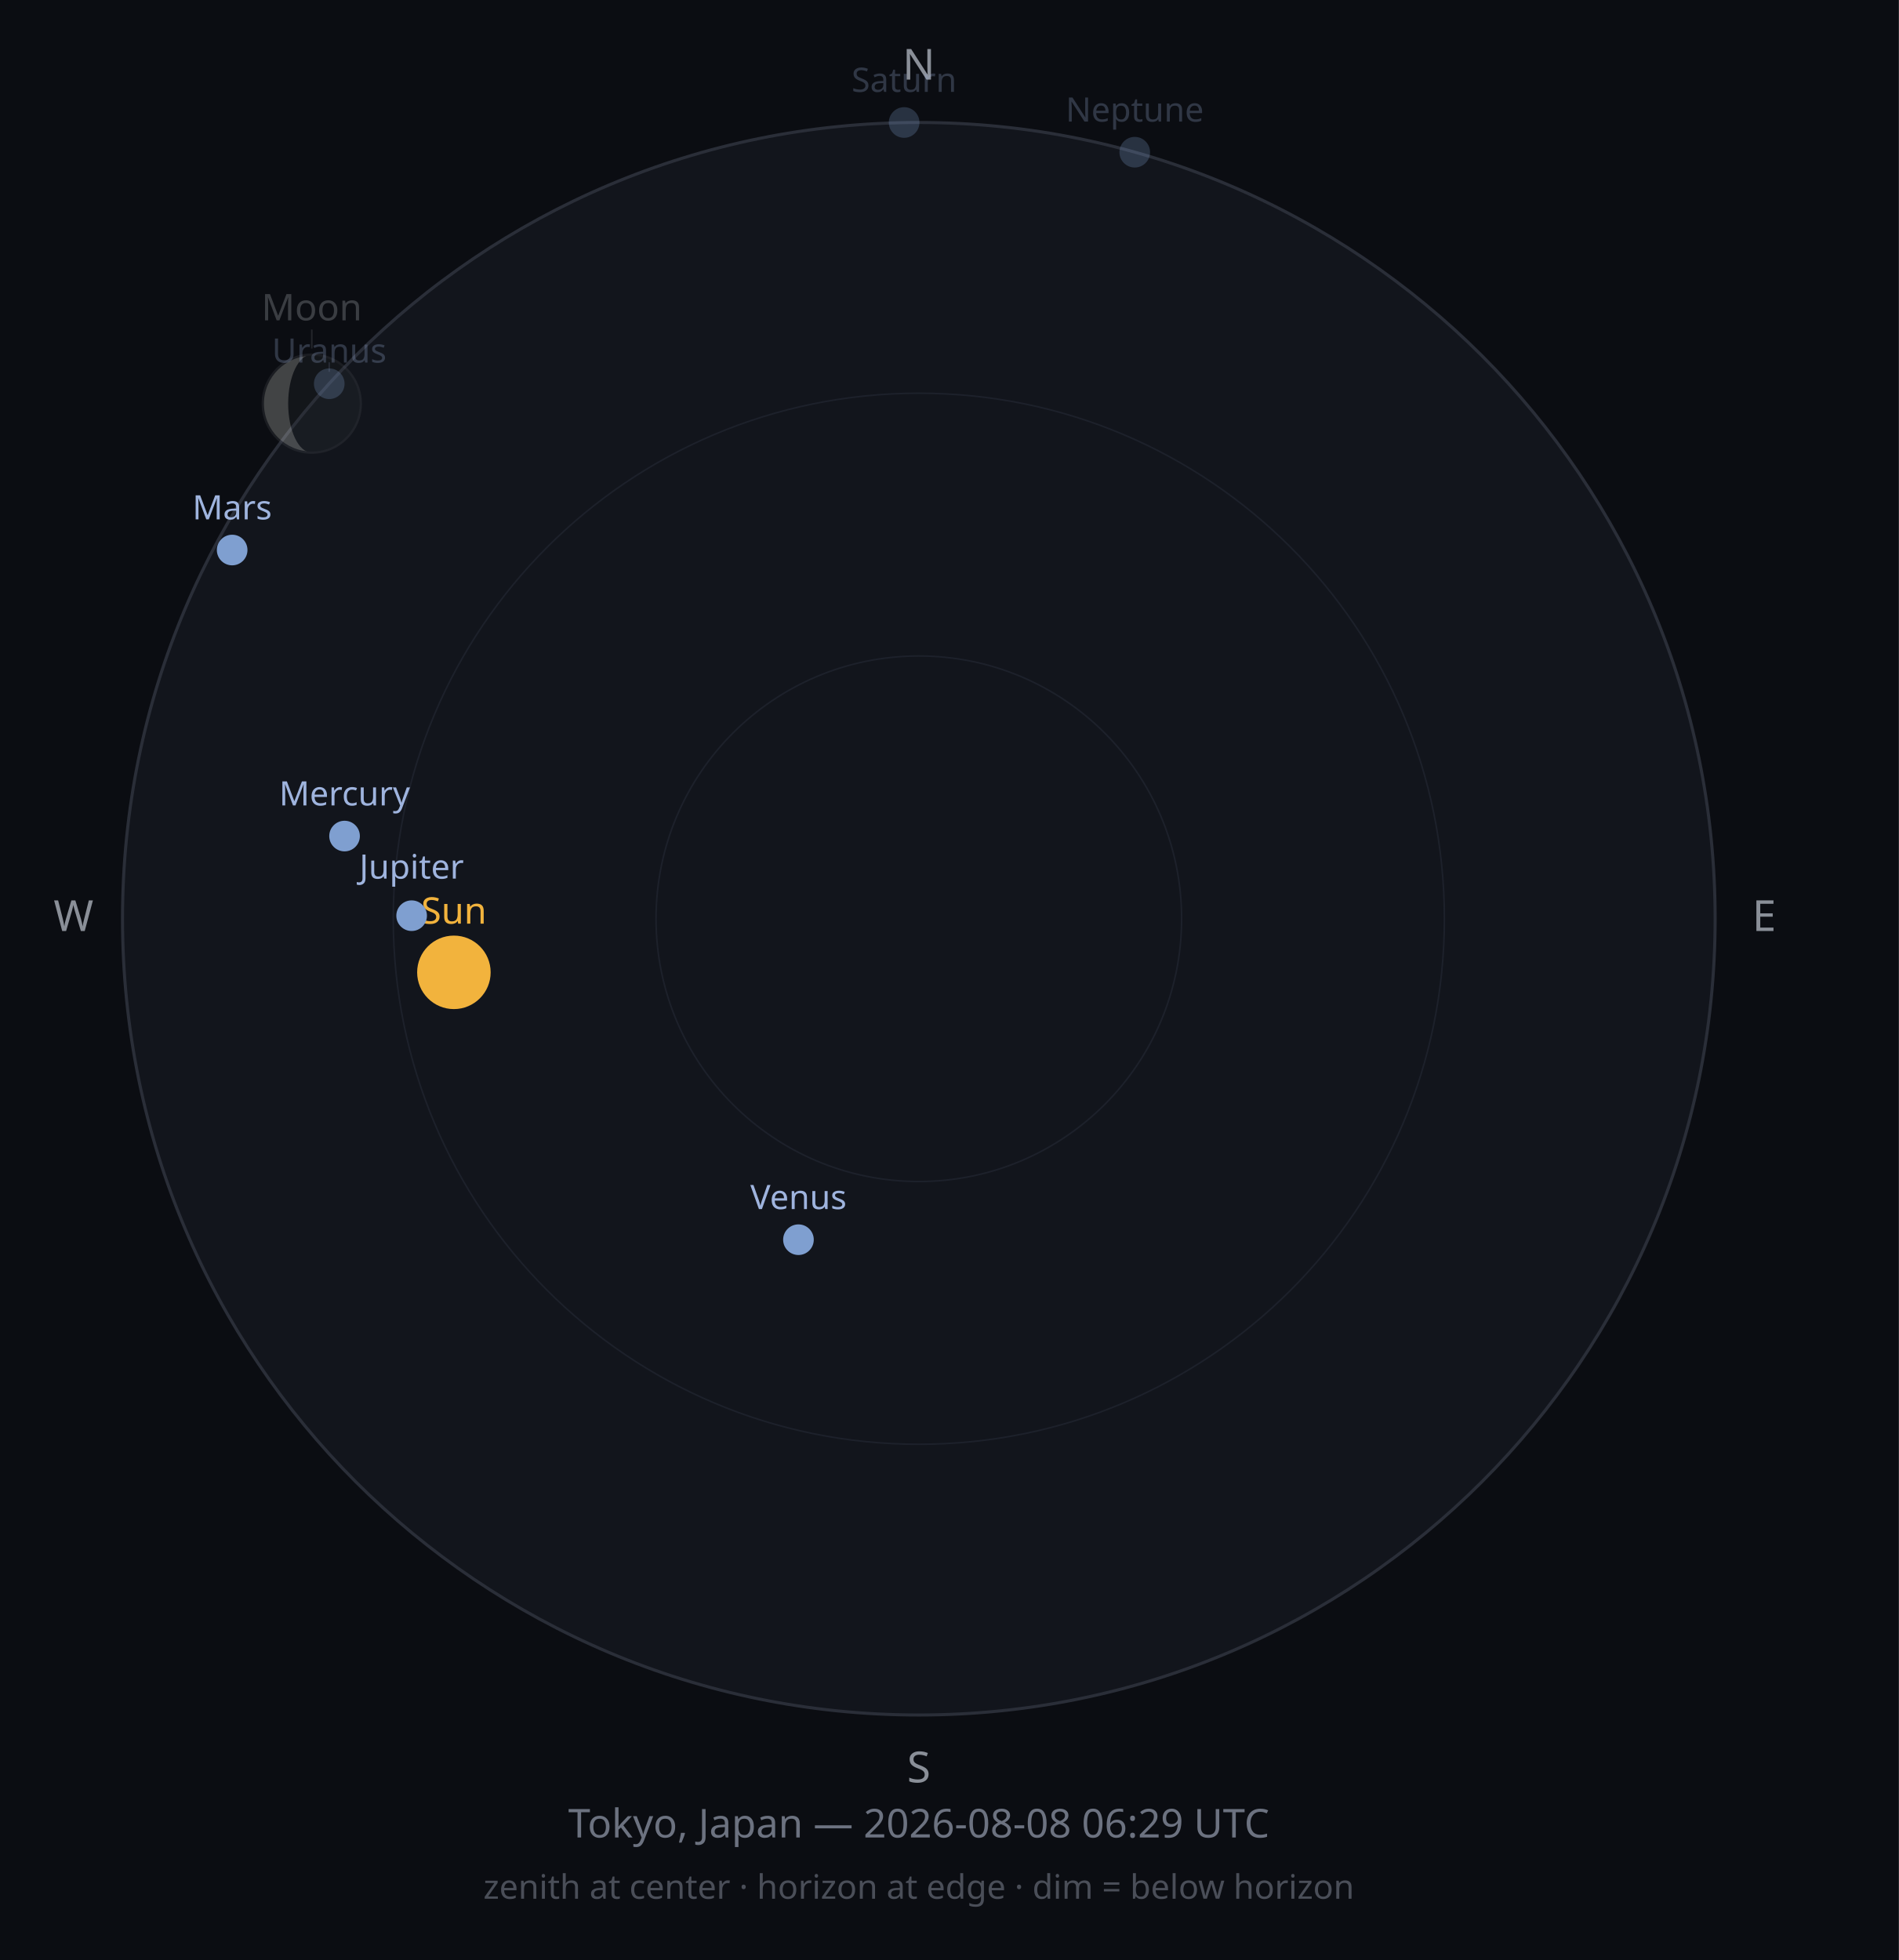
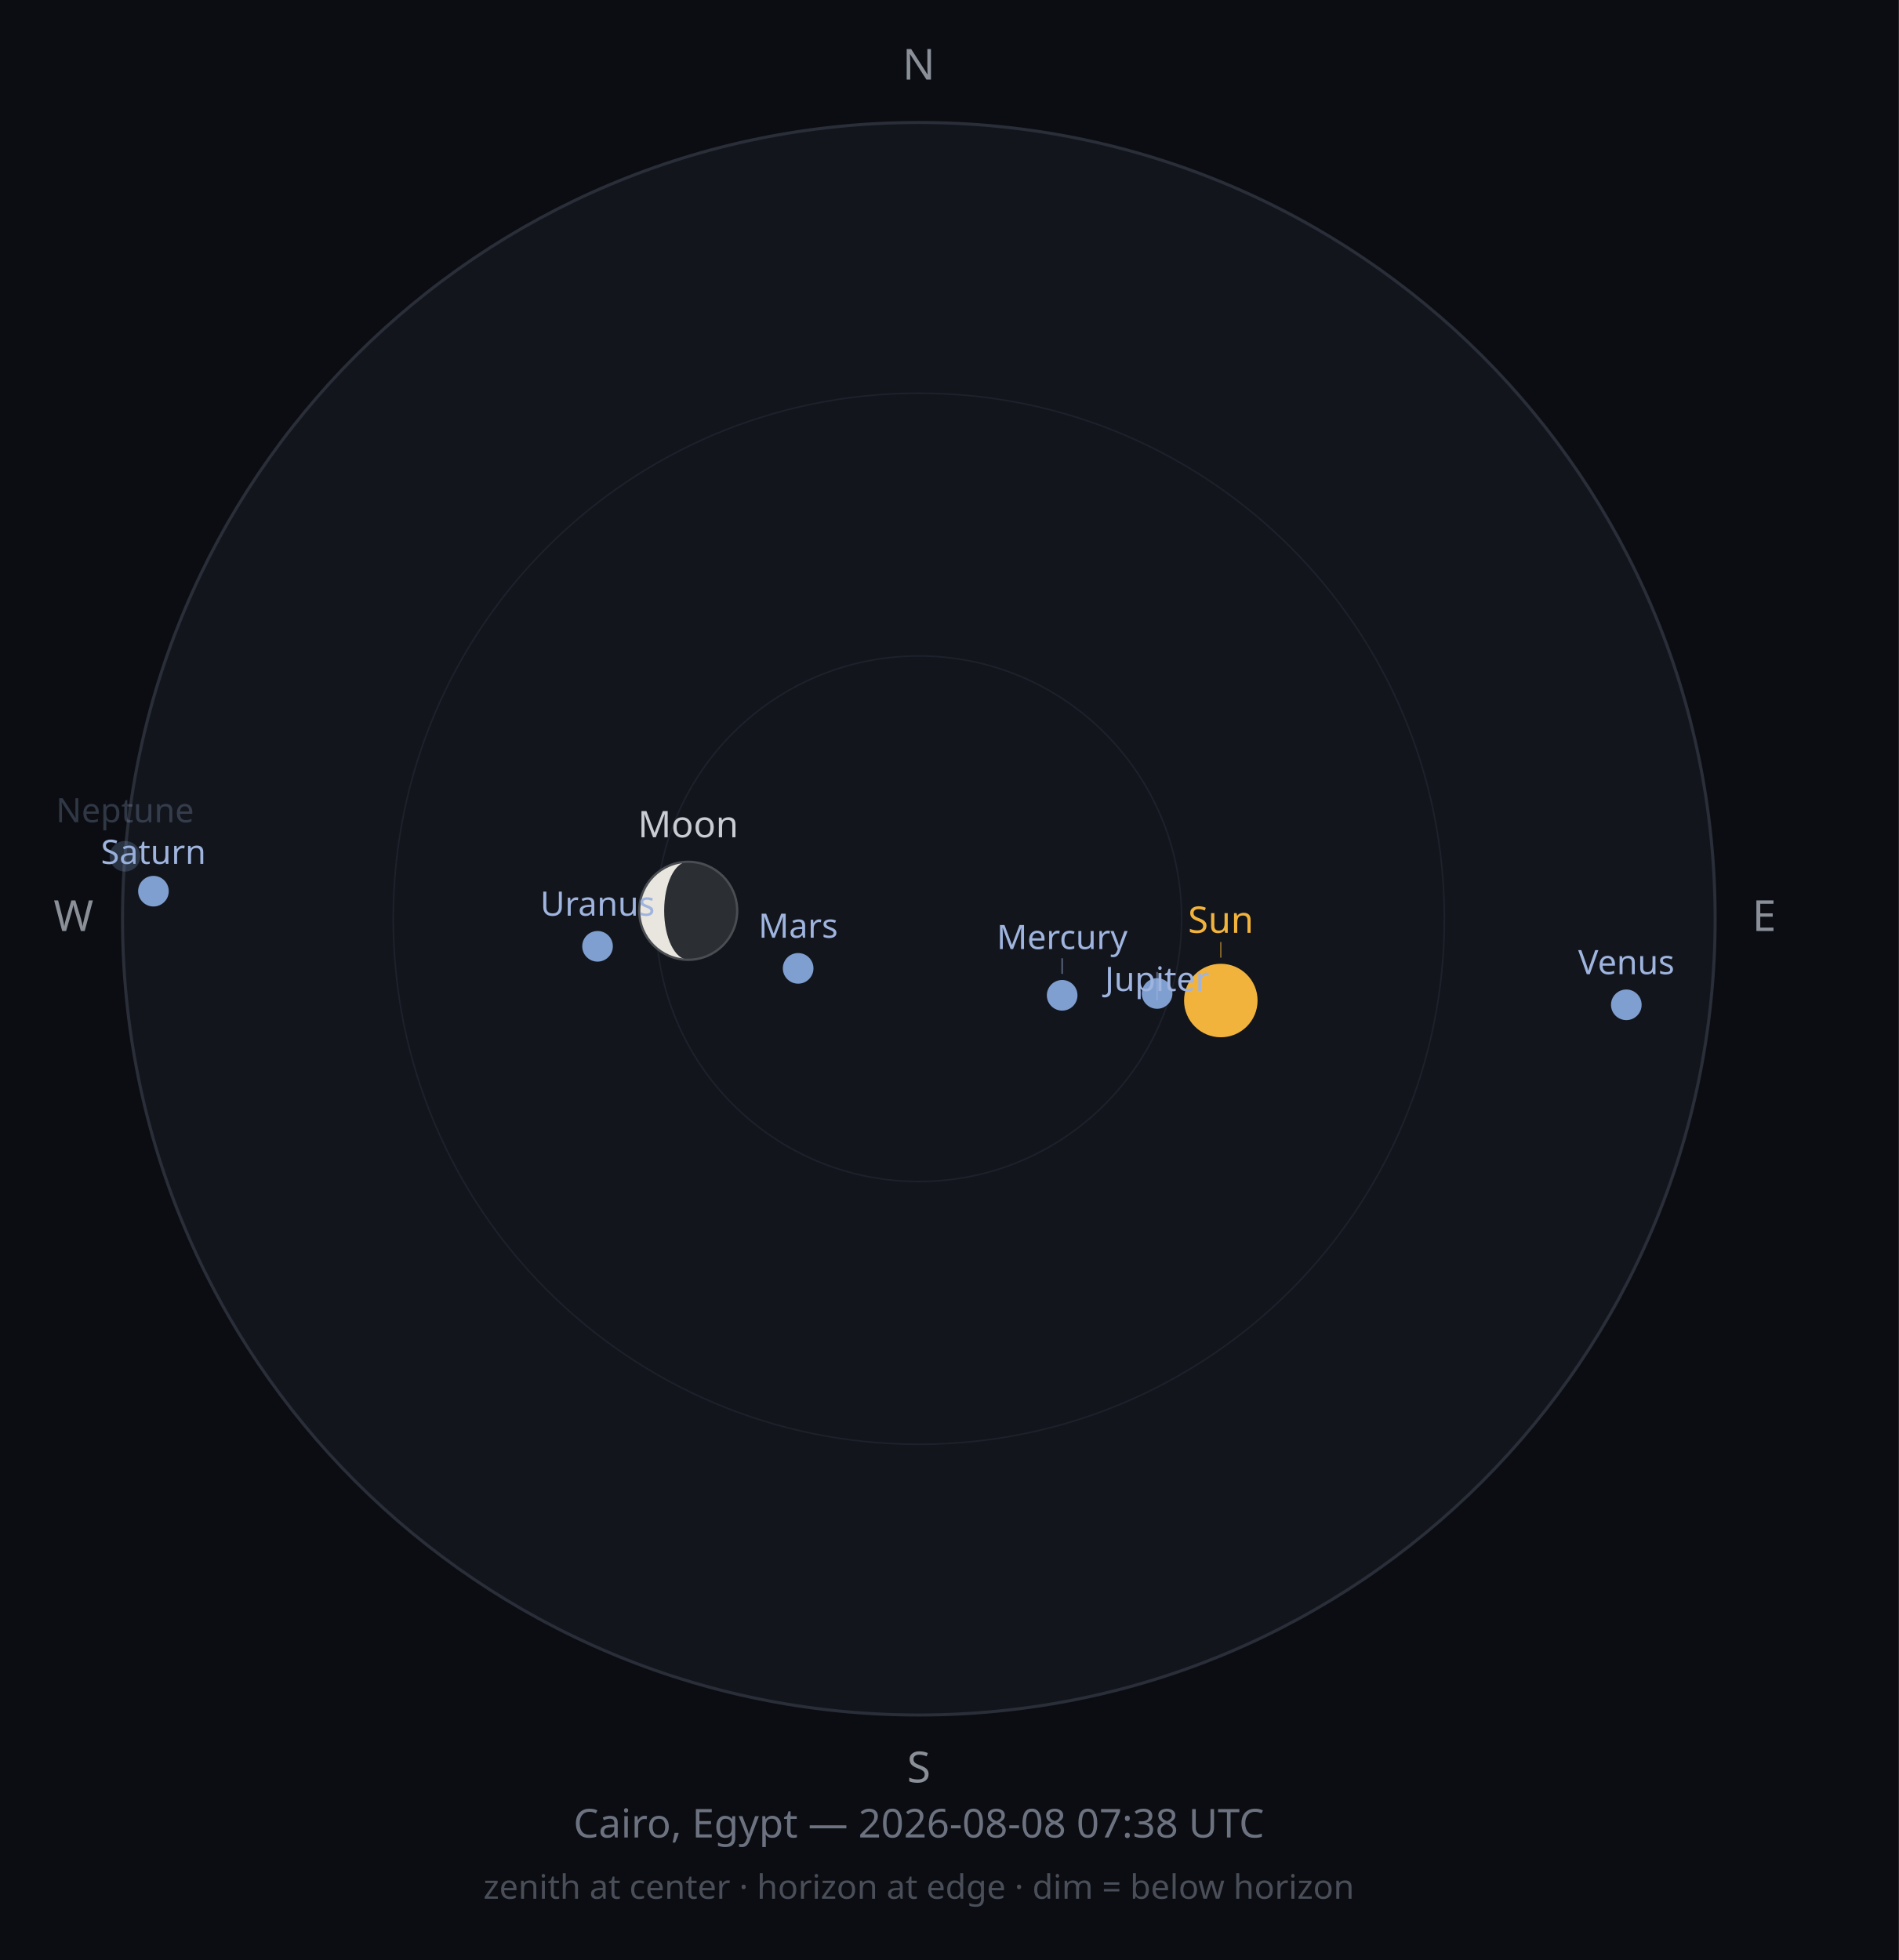
<svg xmlns="http://www.w3.org/2000/svg" width="620" height="640" viewBox="0 0 620 640">
  <rect width="620" height="640" fill="#0B0D12" />
  <circle cx="300" cy="300" r="260" fill="#12151C" stroke="#2A2E38" stroke-width="1" />
  <circle cx="300" cy="300" r="171.6" fill="none" stroke="#1D212B" stroke-width="0.5" />
  <circle cx="300" cy="300" r="85.8" fill="none" stroke="#1D212B" stroke-width="0.5" />
  <text x="300" y="26" font-size="14" fill="#8A8F98" text-anchor="middle" font-family="sans-serif">N</text>
  <text x="576" y="304" font-size="14" fill="#8A8F98" text-anchor="middle" font-family="sans-serif">E</text>
  <text x="300" y="582" font-size="14" fill="#8A8F98" text-anchor="middle" font-family="sans-serif">S</text>
  <text x="24" y="304" font-size="14" fill="#8A8F98" text-anchor="middle" font-family="sans-serif">W</text>
-   <circle cx="148.2" cy="317.5" r="12" fill="#F2B33D" opacity="1" />
-   <text x="148.2" y="301.6" font-size="12" fill="#F2B33D" opacity="1" text-anchor="middle" font-family="sans-serif">Sun</text>
-   <g opacity="0.25">
-     <circle cx="101.8" cy="131.8" r="16" fill="#2B2E33" />
-     <path d="M101.751,115.781 A16,16 0 0,0 101.751,147.781 A7.663,16 0 0,1 101.751,115.781 Z" fill="#E8E6DE" />
-     <circle cx="101.8" cy="131.8" r="16" fill="none" stroke="#4A4D52" stroke-width="0.75" />
+   <circle cx="398.6" cy="326.7" r="12" fill="#F2B33D" opacity="1" />
+   <line x1="398.6" y1="312.7" x2="398.6" y2="307.6" stroke="#F2B33D" stroke-width="0.5" opacity="0.50" />
+   <text x="398.6" y="304.6" font-size="12" fill="#F2B33D" opacity="1" text-anchor="middle" font-family="sans-serif">Sun</text>
+   <g opacity="1">
+     <circle cx="224.7" cy="297.4" r="16" fill="#2B2E33" />
+     <path d="M224.674,281.354 A16,16 0 0,0 224.674,313.354 A7.821,16 0 0,1 224.674,281.354 Z" fill="#E8E6DE" />
+     <circle cx="224.7" cy="297.4" r="16" fill="none" stroke="#4A4D52" stroke-width="0.75" />
  </g>
-   <line x1="101.8" y1="113.8" x2="101.8" y2="107.6" stroke="#C9CDD3" stroke-width="0.5" opacity="0.13" />
-   <text x="101.8" y="104.6" font-size="12" fill="#C9CDD3" opacity="0.25" text-anchor="middle" font-family="sans-serif">Moon</text>
-   <circle cx="112.5" cy="273.0" r="5" fill="#7F9FD0" opacity="1" />
-   <text x="112.5" y="263.0" font-size="11" fill="#9FB4DE" opacity="1" text-anchor="middle" font-family="sans-serif">Mercury</text>
-   <circle cx="260.7" cy="404.8" r="5" fill="#7F9FD0" opacity="1" />
-   <text x="260.7" y="394.8" font-size="11" fill="#9FB4DE" opacity="1" text-anchor="middle" font-family="sans-serif">Venus</text>
-   <circle cx="75.8" cy="179.6" r="5" fill="#7F9FD0" opacity="1" />
-   <text x="75.8" y="169.6" font-size="11" fill="#9FB4DE" opacity="1" text-anchor="middle" font-family="sans-serif">Mars</text>
-   <circle cx="134.4" cy="299.0" r="5" fill="#7F9FD0" opacity="1" />
-   <text x="134.4" y="286.9" font-size="11" fill="#9FB4DE" opacity="1" text-anchor="middle" font-family="sans-serif">Jupiter</text>
-   <circle cx="295.2" cy="40.0" r="5" fill="#7F9FD0" opacity="0.25" />
-   <text x="295.2" y="30.0" font-size="11" fill="#9FB4DE" opacity="0.25" text-anchor="middle" font-family="sans-serif">Saturn</text>
-   <circle cx="107.5" cy="125.3" r="5" fill="#7F9FD0" opacity="0.25" />
-   <line x1="107.5" y1="118.3" x2="107.5" y2="121.4" stroke="#9FB4DE" stroke-width="0.5" opacity="0.13" />
-   <text x="107.5" y="118.4" font-size="11" fill="#9FB4DE" opacity="0.25" text-anchor="middle" font-family="sans-serif">Uranus</text>
-   <circle cx="370.5" cy="49.7" r="5" fill="#7F9FD0" opacity="0.25" />
-   <text x="370.5" y="39.7" font-size="11" fill="#9FB4DE" opacity="0.25" text-anchor="middle" font-family="sans-serif">Neptune</text>
-   <text x="300" y="600" font-size="13" fill="#6C7280" text-anchor="middle" font-family="sans-serif">Tokyo, Japan — 2026-08-08 06:29 UTC</text>
+   <text x="224.7" y="273.4" font-size="12" fill="#C9CDD3" opacity="1" text-anchor="middle" font-family="sans-serif">Moon</text>
+   <circle cx="346.8" cy="325.0" r="5" fill="#7F9FD0" opacity="1" />
+   <line x1="346.8" y1="318.0" x2="346.8" y2="312.9" stroke="#9FB4DE" stroke-width="0.5" opacity="0.50" />
+   <text x="346.8" y="309.9" font-size="11" fill="#9FB4DE" opacity="1" text-anchor="middle" font-family="sans-serif">Mercury</text>
+   <circle cx="531.0" cy="328.1" r="5" fill="#7F9FD0" opacity="1" />
+   <text x="531.0" y="318.1" font-size="11" fill="#9FB4DE" opacity="1" text-anchor="middle" font-family="sans-serif">Venus</text>
+   <circle cx="260.6" cy="316.2" r="5" fill="#7F9FD0" opacity="1" />
+   <text x="260.6" y="306.2" font-size="11" fill="#9FB4DE" opacity="1" text-anchor="middle" font-family="sans-serif">Mars</text>
+   <circle cx="377.8" cy="324.4" r="5" fill="#7F9FD0" opacity="1" />
+   <line x1="377.8" y1="317.4" x2="377.8" y2="326.6" stroke="#9FB4DE" stroke-width="0.5" opacity="0.50" />
+   <text x="377.8" y="323.6" font-size="11" fill="#9FB4DE" opacity="1" text-anchor="middle" font-family="sans-serif">Jupiter</text>
+   <circle cx="50.1" cy="291.0" r="5" fill="#7F9FD0" opacity="1" />
+   <text x="50.1" y="282.1" font-size="11" fill="#9FB4DE" opacity="1" text-anchor="middle" font-family="sans-serif">Saturn</text>
+   <circle cx="195.1" cy="309.0" r="5" fill="#7F9FD0" opacity="1" />
+   <text x="195.1" y="299.0" font-size="11" fill="#9FB4DE" opacity="1" text-anchor="middle" font-family="sans-serif">Uranus</text>
+   <circle cx="40.8" cy="279.6" r="5" fill="#7F9FD0" opacity="0.25" />
+   <text x="40.8" y="268.5" font-size="11" fill="#9FB4DE" opacity="0.25" text-anchor="middle" font-family="sans-serif">Neptune</text>
+   <text x="300" y="600" font-size="13" fill="#6C7280" text-anchor="middle" font-family="sans-serif">Cairo, Egypt — 2026-08-08 07:38 UTC</text>
  <text x="300" y="620" font-size="11" fill="#4A4E58" text-anchor="middle" font-family="sans-serif">zenith at center · horizon at edge · dim = below horizon</text>
</svg>
